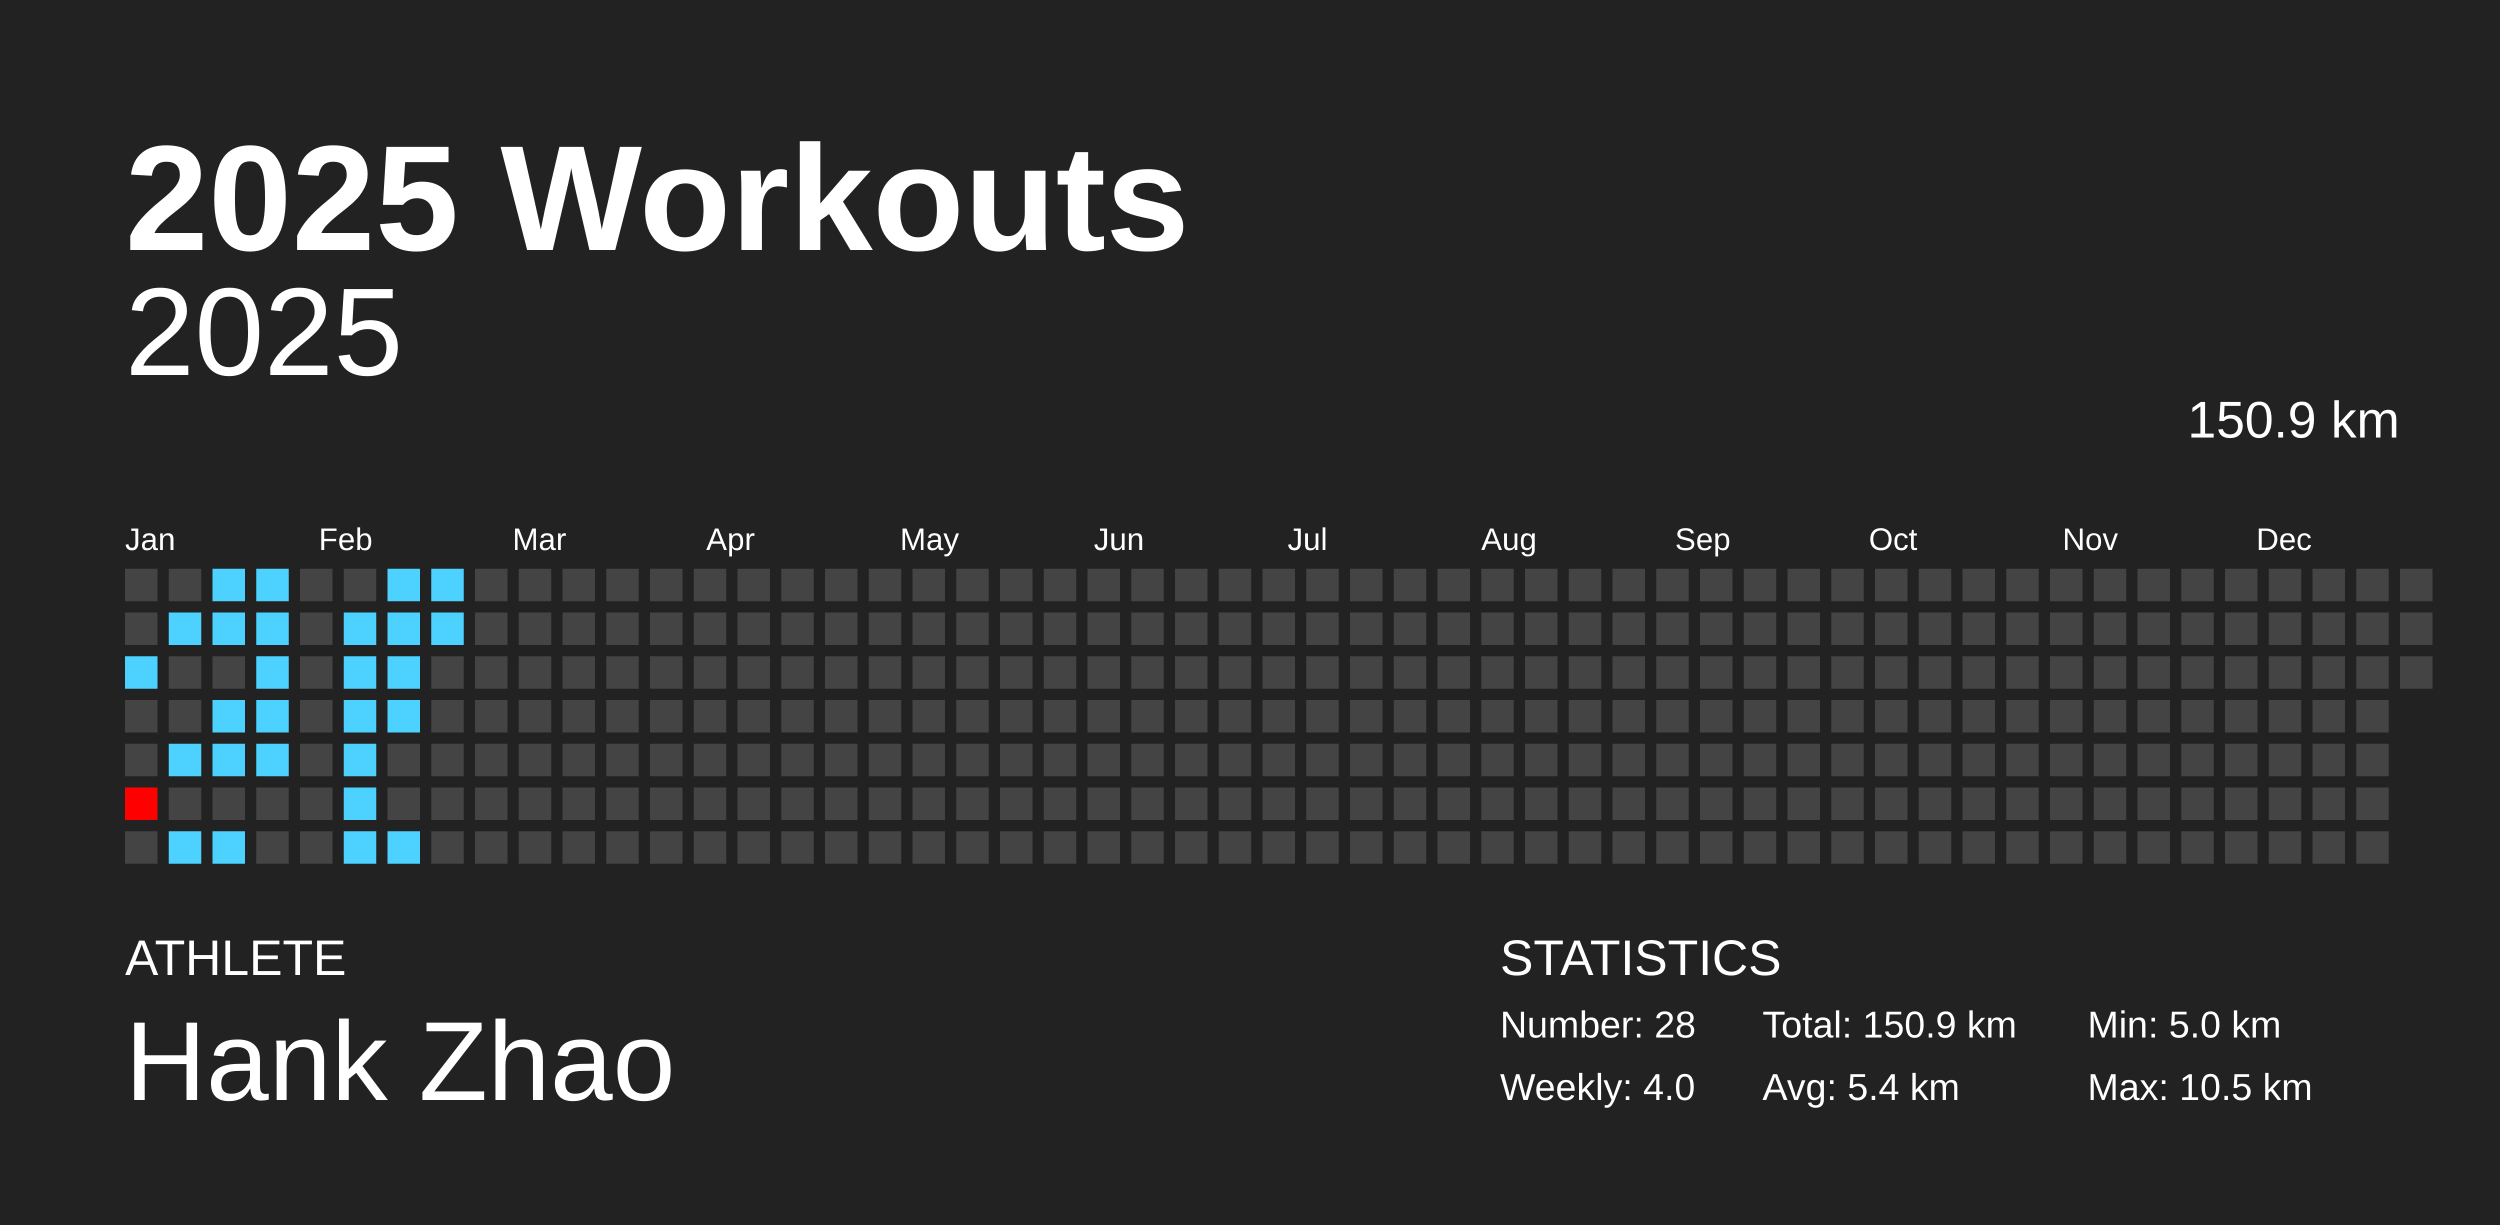
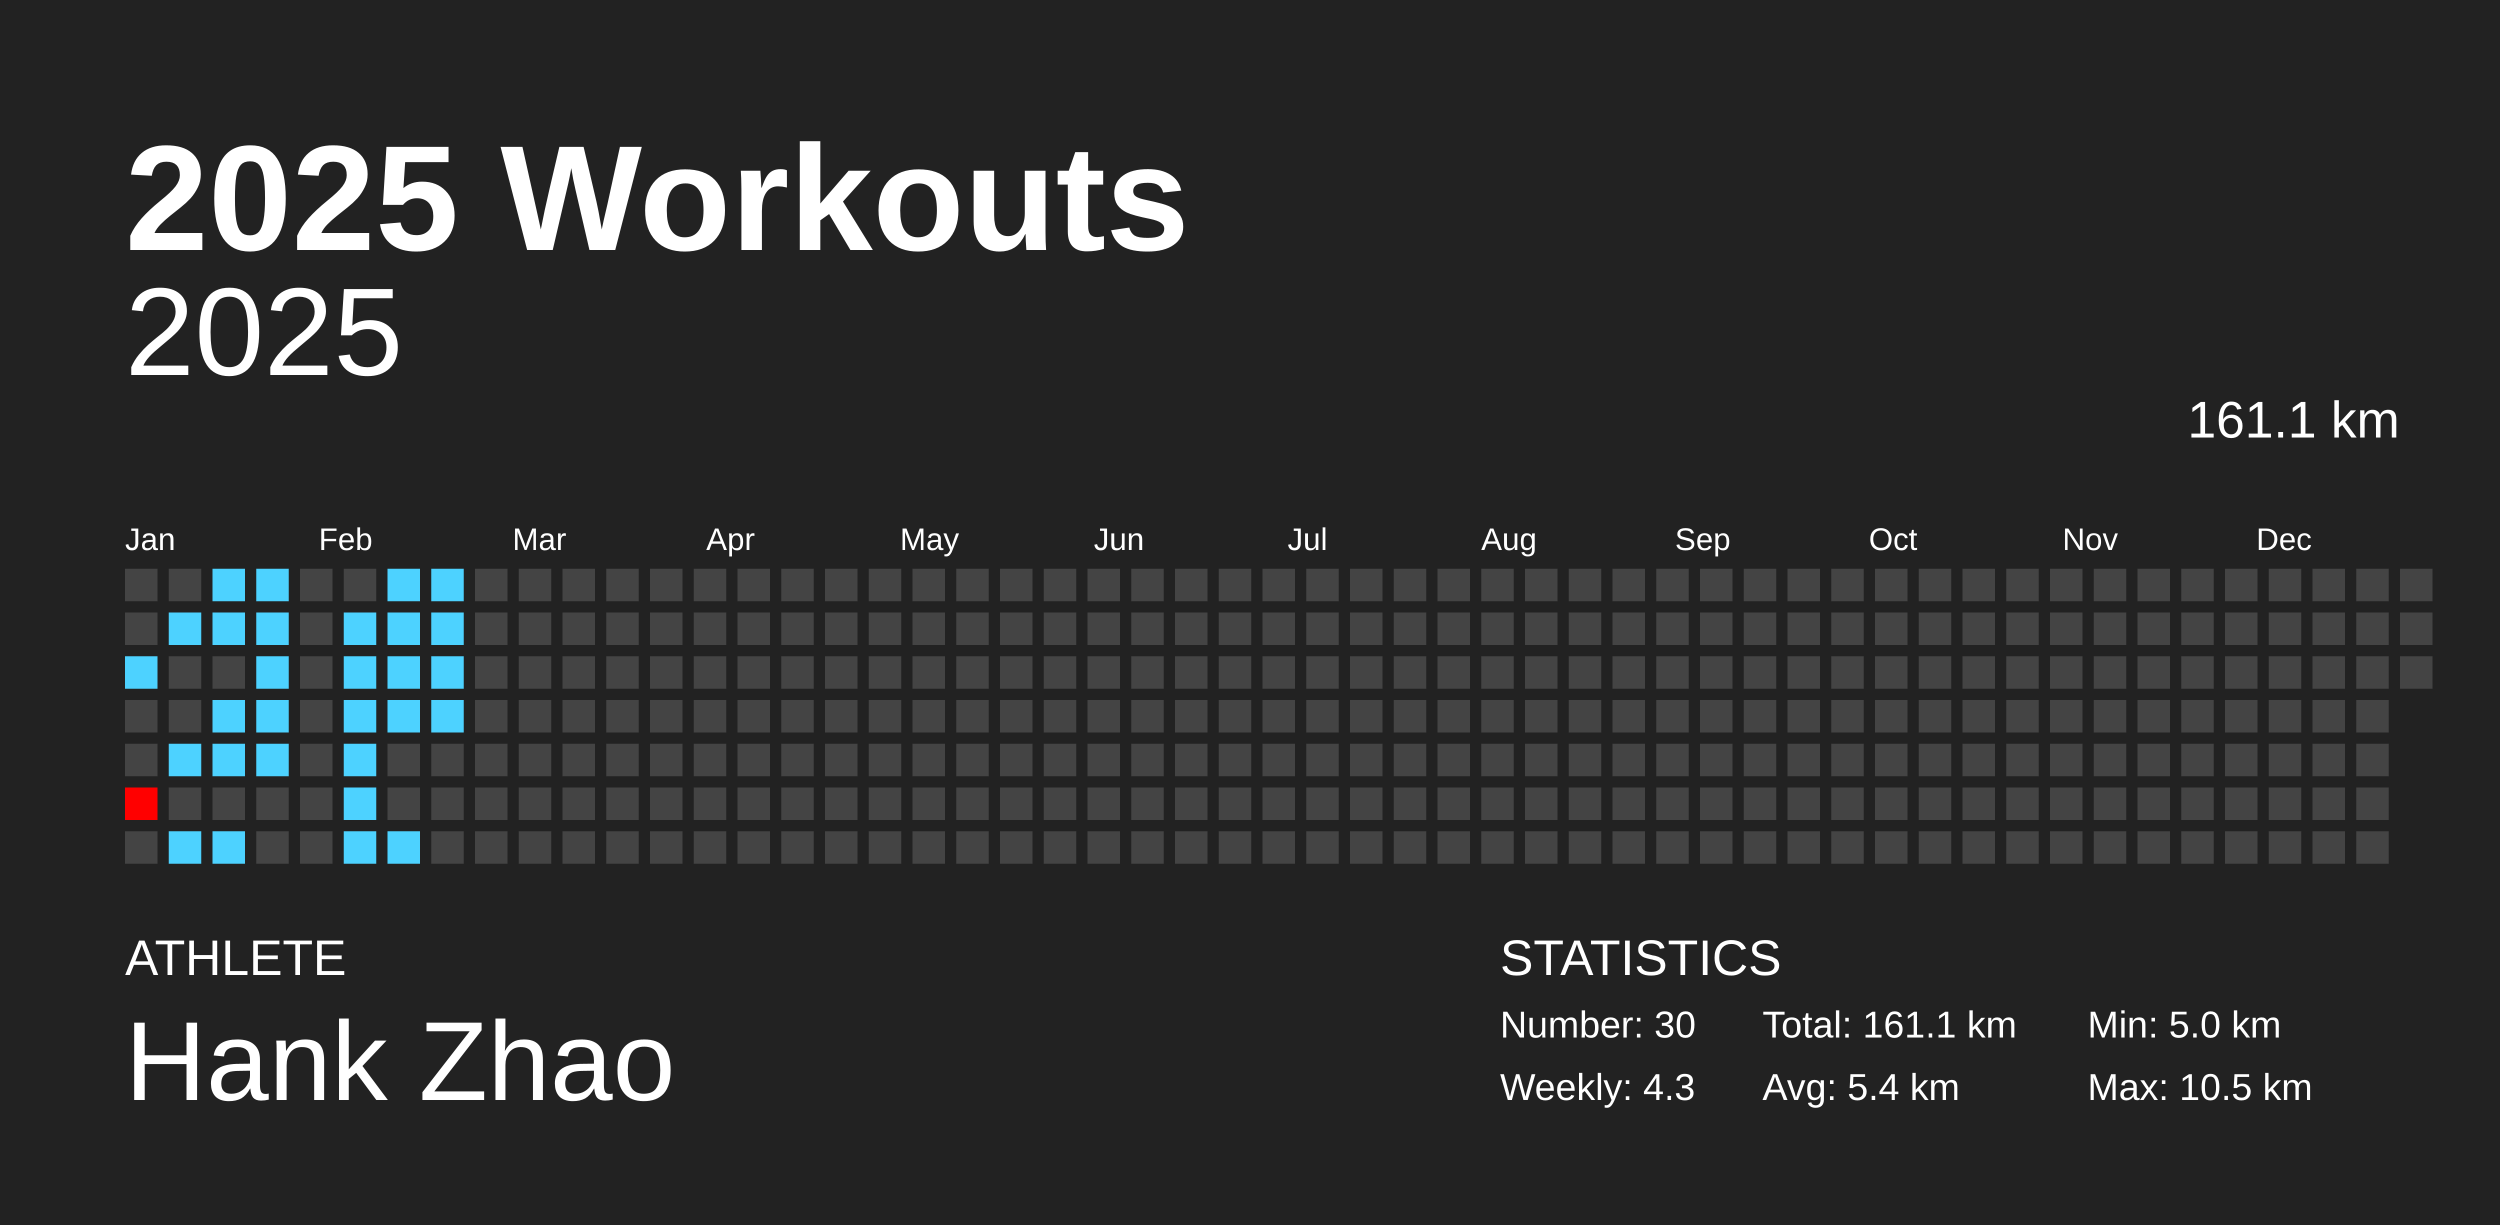
<svg xmlns="http://www.w3.org/2000/svg" baseProfile="full" height="98mm" version="1.1" viewBox="0,0,200,98" width="200mm">
  <defs />
  <rect fill="#222222" height="98" width="200" x="0" y="0" />
  <text fill="#FFFFFF" style="font-size:12px; font-family:Arial; font-weight:bold;" x="10" y="20">2025 Workouts</text>
  <text fill="#FFFFFF" style="font-size:4px; font-family:Arial" x="10" y="78">ATHLETE</text>
  <text fill="#FFFFFF" style="font-size:9px; font-family:Arial" x="10" y="88">Hank Zhao</text>
  <text fill="#FFFFFF" style="font-size:4px; font-family:Arial" x="120" y="78">STATISTICS</text>
-   <text fill="#FFFFFF" style="font-size:3px; font-family:Arial" x="120" y="83">Number: 28</text>
-   <text fill="#FFFFFF" style="font-size:3px; font-family:Arial" x="120" y="88">Weekly: 4.0</text>
-   <text fill="#FFFFFF" style="font-size:3px; font-family:Arial" x="141" y="83">Total: 150.9 km</text>
+   <text fill="#FFFFFF" style="font-size:3px; font-family:Arial" x="120" y="83">Number: 30</text>
+   <text fill="#FFFFFF" style="font-size:3px; font-family:Arial" x="120" y="88">Weekly: 4.3</text>
+   <text fill="#FFFFFF" style="font-size:3px; font-family:Arial" x="141" y="83">Total: 161.1 km</text>
  <text fill="#FFFFFF" style="font-size:3px; font-family:Arial" x="141" y="88">Avg: 5.4 km</text>
  <text fill="#FFFFFF" style="font-size:3px; font-family:Arial" x="167" y="83">Min: 5.0 km</text>
  <text fill="#FFFFFF" style="font-size:3px; font-family:Arial" x="167" y="88">Max: 10.5 km</text>
  <text alignment-baseline="hanging" fill="#FFFFFF" style="font-size:10.0px; font-family:Arial;" x="10" y="30">2025</text>
-   <text alignment-baseline="hanging" fill="#FFFFFF" style="font-size:4.125px; font-family:Arial;" x="175" y="35">150.9 km</text>
+   <text alignment-baseline="hanging" fill="#FFFFFF" style="font-size:4.125px; font-family:Arial;" x="175" y="35">161.1 km</text>
  <text fill="#FFFFFF" style="font-size:2.5px; font-family:Arial" x="10.0" y="44">Jan</text>
  <text fill="#FFFFFF" style="font-size:2.5px; font-family:Arial" x="25.5" y="44">Feb</text>
  <text fill="#FFFFFF" style="font-size:2.5px; font-family:Arial" x="41.0" y="44">Mar</text>
  <text fill="#FFFFFF" style="font-size:2.5px; font-family:Arial" x="56.5" y="44">Apr</text>
  <text fill="#FFFFFF" style="font-size:2.5px; font-family:Arial" x="72.0" y="44">May</text>
  <text fill="#FFFFFF" style="font-size:2.5px; font-family:Arial" x="87.5" y="44">Jun</text>
  <text fill="#FFFFFF" style="font-size:2.5px; font-family:Arial" x="103.0" y="44">Jul</text>
  <text fill="#FFFFFF" style="font-size:2.5px; font-family:Arial" x="118.5" y="44">Aug</text>
  <text fill="#FFFFFF" style="font-size:2.5px; font-family:Arial" x="134.0" y="44">Sep</text>
  <text fill="#FFFFFF" style="font-size:2.5px; font-family:Arial" x="149.5" y="44">Oct</text>
  <text fill="#FFFFFF" style="font-size:2.5px; font-family:Arial" x="165.0" y="44">Nov</text>
  <text fill="#FFFFFF" style="font-size:2.5px; font-family:Arial" x="180.5" y="44">Dec</text>
  <rect fill="#444444" height="2.6" width="2.6" x="10.0" y="45.5" />
  <rect fill="#444444" height="2.6" width="2.6" x="10.0" y="49.0" />
  <rect fill="#4dd2ff" height="2.6" width="2.6" x="10.0" y="52.5" />
  <rect fill="#444444" height="2.6" width="2.6" x="10.0" y="56.0" />
  <rect fill="#444444" height="2.6" width="2.6" x="10.0" y="59.5" />
  <rect fill="#ff0000" height="2.6" width="2.6" x="10.0" y="63.0" />
  <rect fill="#444444" height="2.6" width="2.6" x="10.0" y="66.5" />
  <rect fill="#444444" height="2.6" width="2.6" x="13.5" y="45.5" />
  <rect fill="#4dd2ff" height="2.6" width="2.6" x="13.5" y="49.0" />
  <rect fill="#444444" height="2.6" width="2.6" x="13.5" y="52.5" />
  <rect fill="#444444" height="2.6" width="2.6" x="13.5" y="56.0" />
  <rect fill="#4dd2ff" height="2.6" width="2.6" x="13.5" y="59.5" />
  <rect fill="#444444" height="2.6" width="2.6" x="13.5" y="63.0" />
  <rect fill="#4dd2ff" height="2.6" width="2.6" x="13.5" y="66.5" />
  <rect fill="#4dd2ff" height="2.6" width="2.6" x="17.0" y="45.5" />
  <rect fill="#4dd2ff" height="2.6" width="2.6" x="17.0" y="49.0" />
  <rect fill="#444444" height="2.6" width="2.6" x="17.0" y="52.5" />
  <rect fill="#4dd2ff" height="2.6" width="2.6" x="17.0" y="56.0" />
  <rect fill="#4dd2ff" height="2.6" width="2.6" x="17.0" y="59.5" />
  <rect fill="#444444" height="2.6" width="2.6" x="17.0" y="63.0" />
  <rect fill="#4dd2ff" height="2.6" width="2.6" x="17.0" y="66.5" />
  <rect fill="#4dd2ff" height="2.6" width="2.6" x="20.5" y="45.5" />
  <rect fill="#4dd2ff" height="2.6" width="2.6" x="20.5" y="49.0" />
  <rect fill="#4dd2ff" height="2.6" width="2.6" x="20.5" y="52.5" />
  <rect fill="#4dd2ff" height="2.6" width="2.6" x="20.5" y="56.0" />
  <rect fill="#4dd2ff" height="2.6" width="2.6" x="20.5" y="59.5" />
  <rect fill="#444444" height="2.6" width="2.6" x="20.5" y="63.0" />
  <rect fill="#444444" height="2.6" width="2.6" x="20.5" y="66.5" />
  <rect fill="#444444" height="2.6" width="2.6" x="24.0" y="45.5" />
  <rect fill="#444444" height="2.6" width="2.6" x="24.0" y="49.0" />
  <rect fill="#444444" height="2.6" width="2.6" x="24.0" y="52.5" />
  <rect fill="#444444" height="2.6" width="2.6" x="24.0" y="56.0" />
  <rect fill="#444444" height="2.6" width="2.6" x="24.0" y="59.5" />
  <rect fill="#444444" height="2.6" width="2.6" x="24.0" y="63.0" />
  <rect fill="#444444" height="2.6" width="2.6" x="24.0" y="66.5" />
  <rect fill="#444444" height="2.6" width="2.6" x="27.5" y="45.5" />
  <rect fill="#4dd2ff" height="2.6" width="2.6" x="27.5" y="49.0" />
  <rect fill="#4dd2ff" height="2.6" width="2.6" x="27.5" y="52.5" />
  <rect fill="#4dd2ff" height="2.6" width="2.6" x="27.5" y="56.0" />
  <rect fill="#4dd2ff" height="2.6" width="2.6" x="27.5" y="59.5" />
  <rect fill="#4dd2ff" height="2.6" width="2.6" x="27.5" y="63.0" />
  <rect fill="#4dd2ff" height="2.6" width="2.6" x="27.5" y="66.5" />
  <rect fill="#4dd2ff" height="2.6" width="2.6" x="31.0" y="45.5" />
  <rect fill="#4dd2ff" height="2.6" width="2.6" x="31.0" y="49.0" />
  <rect fill="#4dd2ff" height="2.6" width="2.6" x="31.0" y="52.5" />
  <rect fill="#4dd2ff" height="2.6" width="2.6" x="31.0" y="56.0" />
  <rect fill="#444444" height="2.6" width="2.6" x="31.0" y="59.5" />
  <rect fill="#444444" height="2.6" width="2.6" x="31.0" y="63.0" />
  <rect fill="#4dd2ff" height="2.6" width="2.6" x="31.0" y="66.5" />
  <rect fill="#4dd2ff" height="2.6" width="2.6" x="34.5" y="45.5" />
  <rect fill="#4dd2ff" height="2.6" width="2.6" x="34.5" y="49.0" />
-   <rect fill="#444444" height="2.6" width="2.6" x="34.5" y="52.5" />
-   <rect fill="#444444" height="2.6" width="2.6" x="34.5" y="56.0" />
+   <rect fill="#4dd2ff" height="2.6" width="2.6" x="34.5" y="52.5" />
+   <rect fill="#4dd2ff" height="2.6" width="2.6" x="34.5" y="56.0" />
  <rect fill="#444444" height="2.6" width="2.6" x="34.5" y="59.5" />
  <rect fill="#444444" height="2.6" width="2.6" x="34.5" y="63.0" />
  <rect fill="#444444" height="2.6" width="2.6" x="34.5" y="66.5" />
  <rect fill="#444444" height="2.6" width="2.6" x="38.0" y="45.5" />
  <rect fill="#444444" height="2.6" width="2.6" x="38.0" y="49.0" />
  <rect fill="#444444" height="2.6" width="2.6" x="38.0" y="52.5" />
  <rect fill="#444444" height="2.6" width="2.6" x="38.0" y="56.0" />
  <rect fill="#444444" height="2.6" width="2.6" x="38.0" y="59.5" />
  <rect fill="#444444" height="2.6" width="2.6" x="38.0" y="63.0" />
  <rect fill="#444444" height="2.6" width="2.6" x="38.0" y="66.5" />
  <rect fill="#444444" height="2.6" width="2.6" x="41.5" y="45.5" />
  <rect fill="#444444" height="2.6" width="2.6" x="41.5" y="49.0" />
  <rect fill="#444444" height="2.6" width="2.6" x="41.5" y="52.5" />
  <rect fill="#444444" height="2.6" width="2.6" x="41.5" y="56.0" />
  <rect fill="#444444" height="2.6" width="2.6" x="41.5" y="59.5" />
  <rect fill="#444444" height="2.6" width="2.6" x="41.5" y="63.0" />
  <rect fill="#444444" height="2.6" width="2.6" x="41.5" y="66.5" />
  <rect fill="#444444" height="2.6" width="2.6" x="45.0" y="45.5" />
  <rect fill="#444444" height="2.6" width="2.6" x="45.0" y="49.0" />
  <rect fill="#444444" height="2.6" width="2.6" x="45.0" y="52.5" />
  <rect fill="#444444" height="2.6" width="2.6" x="45.0" y="56.0" />
  <rect fill="#444444" height="2.6" width="2.6" x="45.0" y="59.5" />
  <rect fill="#444444" height="2.6" width="2.6" x="45.0" y="63.0" />
  <rect fill="#444444" height="2.6" width="2.6" x="45.0" y="66.5" />
  <rect fill="#444444" height="2.6" width="2.6" x="48.5" y="45.5" />
  <rect fill="#444444" height="2.6" width="2.6" x="48.5" y="49.0" />
  <rect fill="#444444" height="2.6" width="2.6" x="48.5" y="52.5" />
  <rect fill="#444444" height="2.6" width="2.6" x="48.5" y="56.0" />
  <rect fill="#444444" height="2.6" width="2.6" x="48.5" y="59.5" />
  <rect fill="#444444" height="2.6" width="2.6" x="48.5" y="63.0" />
  <rect fill="#444444" height="2.6" width="2.6" x="48.5" y="66.5" />
  <rect fill="#444444" height="2.6" width="2.6" x="52.0" y="45.5" />
  <rect fill="#444444" height="2.6" width="2.6" x="52.0" y="49.0" />
  <rect fill="#444444" height="2.6" width="2.6" x="52.0" y="52.5" />
  <rect fill="#444444" height="2.6" width="2.6" x="52.0" y="56.0" />
  <rect fill="#444444" height="2.6" width="2.6" x="52.0" y="59.5" />
  <rect fill="#444444" height="2.6" width="2.6" x="52.0" y="63.0" />
  <rect fill="#444444" height="2.6" width="2.6" x="52.0" y="66.5" />
  <rect fill="#444444" height="2.6" width="2.6" x="55.5" y="45.5" />
  <rect fill="#444444" height="2.6" width="2.6" x="55.5" y="49.0" />
  <rect fill="#444444" height="2.6" width="2.6" x="55.5" y="52.5" />
  <rect fill="#444444" height="2.6" width="2.6" x="55.5" y="56.0" />
  <rect fill="#444444" height="2.6" width="2.6" x="55.5" y="59.5" />
  <rect fill="#444444" height="2.6" width="2.6" x="55.5" y="63.0" />
  <rect fill="#444444" height="2.6" width="2.6" x="55.5" y="66.5" />
  <rect fill="#444444" height="2.6" width="2.6" x="59.0" y="45.5" />
  <rect fill="#444444" height="2.6" width="2.6" x="59.0" y="49.0" />
  <rect fill="#444444" height="2.6" width="2.6" x="59.0" y="52.5" />
  <rect fill="#444444" height="2.6" width="2.6" x="59.0" y="56.0" />
  <rect fill="#444444" height="2.6" width="2.6" x="59.0" y="59.5" />
  <rect fill="#444444" height="2.6" width="2.6" x="59.0" y="63.0" />
  <rect fill="#444444" height="2.6" width="2.6" x="59.0" y="66.5" />
  <rect fill="#444444" height="2.6" width="2.6" x="62.5" y="45.5" />
  <rect fill="#444444" height="2.6" width="2.6" x="62.5" y="49.0" />
  <rect fill="#444444" height="2.6" width="2.6" x="62.5" y="52.5" />
  <rect fill="#444444" height="2.6" width="2.6" x="62.5" y="56.0" />
  <rect fill="#444444" height="2.6" width="2.6" x="62.5" y="59.5" />
  <rect fill="#444444" height="2.6" width="2.6" x="62.5" y="63.0" />
  <rect fill="#444444" height="2.6" width="2.6" x="62.5" y="66.5" />
  <rect fill="#444444" height="2.6" width="2.6" x="66.0" y="45.5" />
  <rect fill="#444444" height="2.6" width="2.6" x="66.0" y="49.0" />
  <rect fill="#444444" height="2.6" width="2.6" x="66.0" y="52.5" />
  <rect fill="#444444" height="2.6" width="2.6" x="66.0" y="56.0" />
  <rect fill="#444444" height="2.6" width="2.6" x="66.0" y="59.5" />
  <rect fill="#444444" height="2.6" width="2.6" x="66.0" y="63.0" />
  <rect fill="#444444" height="2.6" width="2.6" x="66.0" y="66.5" />
  <rect fill="#444444" height="2.6" width="2.6" x="69.5" y="45.5" />
  <rect fill="#444444" height="2.6" width="2.6" x="69.5" y="49.0" />
  <rect fill="#444444" height="2.6" width="2.6" x="69.5" y="52.5" />
  <rect fill="#444444" height="2.6" width="2.6" x="69.5" y="56.0" />
  <rect fill="#444444" height="2.6" width="2.6" x="69.5" y="59.5" />
  <rect fill="#444444" height="2.6" width="2.6" x="69.5" y="63.0" />
  <rect fill="#444444" height="2.6" width="2.6" x="69.5" y="66.5" />
  <rect fill="#444444" height="2.6" width="2.6" x="73.0" y="45.5" />
  <rect fill="#444444" height="2.6" width="2.6" x="73.0" y="49.0" />
  <rect fill="#444444" height="2.6" width="2.6" x="73.0" y="52.5" />
  <rect fill="#444444" height="2.6" width="2.6" x="73.0" y="56.0" />
  <rect fill="#444444" height="2.6" width="2.6" x="73.0" y="59.5" />
  <rect fill="#444444" height="2.6" width="2.6" x="73.0" y="63.0" />
  <rect fill="#444444" height="2.6" width="2.6" x="73.0" y="66.5" />
  <rect fill="#444444" height="2.6" width="2.6" x="76.5" y="45.5" />
  <rect fill="#444444" height="2.6" width="2.6" x="76.5" y="49.0" />
  <rect fill="#444444" height="2.6" width="2.6" x="76.5" y="52.5" />
  <rect fill="#444444" height="2.6" width="2.6" x="76.5" y="56.0" />
  <rect fill="#444444" height="2.6" width="2.6" x="76.5" y="59.5" />
  <rect fill="#444444" height="2.6" width="2.6" x="76.5" y="63.0" />
  <rect fill="#444444" height="2.6" width="2.6" x="76.5" y="66.5" />
  <rect fill="#444444" height="2.6" width="2.6" x="80.0" y="45.5" />
  <rect fill="#444444" height="2.6" width="2.6" x="80.0" y="49.0" />
  <rect fill="#444444" height="2.6" width="2.6" x="80.0" y="52.5" />
  <rect fill="#444444" height="2.6" width="2.6" x="80.0" y="56.0" />
  <rect fill="#444444" height="2.6" width="2.6" x="80.0" y="59.5" />
  <rect fill="#444444" height="2.6" width="2.6" x="80.0" y="63.0" />
  <rect fill="#444444" height="2.6" width="2.6" x="80.0" y="66.5" />
  <rect fill="#444444" height="2.6" width="2.6" x="83.5" y="45.5" />
  <rect fill="#444444" height="2.6" width="2.6" x="83.5" y="49.0" />
  <rect fill="#444444" height="2.6" width="2.6" x="83.5" y="52.5" />
  <rect fill="#444444" height="2.6" width="2.6" x="83.5" y="56.0" />
  <rect fill="#444444" height="2.6" width="2.6" x="83.5" y="59.5" />
  <rect fill="#444444" height="2.6" width="2.6" x="83.5" y="63.0" />
  <rect fill="#444444" height="2.6" width="2.6" x="83.5" y="66.5" />
  <rect fill="#444444" height="2.6" width="2.6" x="87.0" y="45.5" />
  <rect fill="#444444" height="2.6" width="2.6" x="87.0" y="49.0" />
  <rect fill="#444444" height="2.6" width="2.6" x="87.0" y="52.5" />
  <rect fill="#444444" height="2.6" width="2.6" x="87.0" y="56.0" />
  <rect fill="#444444" height="2.6" width="2.6" x="87.0" y="59.5" />
  <rect fill="#444444" height="2.6" width="2.6" x="87.0" y="63.0" />
  <rect fill="#444444" height="2.6" width="2.6" x="87.0" y="66.5" />
  <rect fill="#444444" height="2.6" width="2.6" x="90.5" y="45.5" />
  <rect fill="#444444" height="2.6" width="2.6" x="90.5" y="49.0" />
  <rect fill="#444444" height="2.6" width="2.6" x="90.5" y="52.5" />
  <rect fill="#444444" height="2.6" width="2.6" x="90.5" y="56.0" />
  <rect fill="#444444" height="2.6" width="2.6" x="90.5" y="59.5" />
  <rect fill="#444444" height="2.6" width="2.6" x="90.5" y="63.0" />
  <rect fill="#444444" height="2.6" width="2.6" x="90.5" y="66.5" />
  <rect fill="#444444" height="2.6" width="2.6" x="94.0" y="45.5" />
  <rect fill="#444444" height="2.6" width="2.6" x="94.0" y="49.0" />
  <rect fill="#444444" height="2.6" width="2.6" x="94.0" y="52.5" />
  <rect fill="#444444" height="2.6" width="2.6" x="94.0" y="56.0" />
  <rect fill="#444444" height="2.6" width="2.6" x="94.0" y="59.5" />
  <rect fill="#444444" height="2.6" width="2.6" x="94.0" y="63.0" />
  <rect fill="#444444" height="2.6" width="2.6" x="94.0" y="66.5" />
  <rect fill="#444444" height="2.6" width="2.6" x="97.5" y="45.5" />
  <rect fill="#444444" height="2.6" width="2.6" x="97.5" y="49.0" />
  <rect fill="#444444" height="2.6" width="2.6" x="97.5" y="52.5" />
  <rect fill="#444444" height="2.6" width="2.6" x="97.5" y="56.0" />
  <rect fill="#444444" height="2.6" width="2.6" x="97.5" y="59.5" />
  <rect fill="#444444" height="2.6" width="2.6" x="97.5" y="63.0" />
  <rect fill="#444444" height="2.6" width="2.6" x="97.5" y="66.5" />
  <rect fill="#444444" height="2.6" width="2.6" x="101.0" y="45.5" />
  <rect fill="#444444" height="2.6" width="2.6" x="101.0" y="49.0" />
  <rect fill="#444444" height="2.6" width="2.6" x="101.0" y="52.5" />
  <rect fill="#444444" height="2.6" width="2.6" x="101.0" y="56.0" />
  <rect fill="#444444" height="2.6" width="2.6" x="101.0" y="59.5" />
  <rect fill="#444444" height="2.6" width="2.6" x="101.0" y="63.0" />
  <rect fill="#444444" height="2.6" width="2.6" x="101.0" y="66.5" />
  <rect fill="#444444" height="2.6" width="2.6" x="104.5" y="45.5" />
  <rect fill="#444444" height="2.6" width="2.6" x="104.5" y="49.0" />
  <rect fill="#444444" height="2.6" width="2.6" x="104.5" y="52.5" />
  <rect fill="#444444" height="2.6" width="2.6" x="104.5" y="56.0" />
  <rect fill="#444444" height="2.6" width="2.6" x="104.5" y="59.5" />
  <rect fill="#444444" height="2.6" width="2.6" x="104.5" y="63.0" />
  <rect fill="#444444" height="2.6" width="2.6" x="104.5" y="66.5" />
  <rect fill="#444444" height="2.6" width="2.6" x="108.0" y="45.5" />
  <rect fill="#444444" height="2.6" width="2.6" x="108.0" y="49.0" />
  <rect fill="#444444" height="2.6" width="2.6" x="108.0" y="52.5" />
  <rect fill="#444444" height="2.6" width="2.6" x="108.0" y="56.0" />
  <rect fill="#444444" height="2.6" width="2.6" x="108.0" y="59.5" />
  <rect fill="#444444" height="2.6" width="2.6" x="108.0" y="63.0" />
  <rect fill="#444444" height="2.6" width="2.6" x="108.0" y="66.5" />
  <rect fill="#444444" height="2.6" width="2.6" x="111.5" y="45.5" />
  <rect fill="#444444" height="2.6" width="2.6" x="111.5" y="49.0" />
  <rect fill="#444444" height="2.6" width="2.6" x="111.5" y="52.5" />
  <rect fill="#444444" height="2.6" width="2.6" x="111.5" y="56.0" />
  <rect fill="#444444" height="2.6" width="2.6" x="111.5" y="59.5" />
  <rect fill="#444444" height="2.6" width="2.6" x="111.5" y="63.0" />
  <rect fill="#444444" height="2.6" width="2.6" x="111.5" y="66.5" />
  <rect fill="#444444" height="2.6" width="2.6" x="115.0" y="45.5" />
  <rect fill="#444444" height="2.6" width="2.6" x="115.0" y="49.0" />
  <rect fill="#444444" height="2.6" width="2.6" x="115.0" y="52.5" />
  <rect fill="#444444" height="2.6" width="2.6" x="115.0" y="56.0" />
  <rect fill="#444444" height="2.6" width="2.6" x="115.0" y="59.5" />
  <rect fill="#444444" height="2.6" width="2.6" x="115.0" y="63.0" />
  <rect fill="#444444" height="2.6" width="2.6" x="115.0" y="66.5" />
  <rect fill="#444444" height="2.6" width="2.6" x="118.5" y="45.5" />
  <rect fill="#444444" height="2.6" width="2.6" x="118.5" y="49.0" />
  <rect fill="#444444" height="2.6" width="2.6" x="118.5" y="52.5" />
  <rect fill="#444444" height="2.6" width="2.6" x="118.5" y="56.0" />
  <rect fill="#444444" height="2.6" width="2.6" x="118.5" y="59.5" />
  <rect fill="#444444" height="2.6" width="2.6" x="118.5" y="63.0" />
  <rect fill="#444444" height="2.6" width="2.6" x="118.5" y="66.5" />
  <rect fill="#444444" height="2.6" width="2.6" x="122.0" y="45.5" />
  <rect fill="#444444" height="2.6" width="2.6" x="122.0" y="49.0" />
  <rect fill="#444444" height="2.6" width="2.6" x="122.0" y="52.5" />
  <rect fill="#444444" height="2.6" width="2.6" x="122.0" y="56.0" />
  <rect fill="#444444" height="2.6" width="2.6" x="122.0" y="59.5" />
  <rect fill="#444444" height="2.6" width="2.6" x="122.0" y="63.0" />
  <rect fill="#444444" height="2.6" width="2.6" x="122.0" y="66.5" />
  <rect fill="#444444" height="2.6" width="2.6" x="125.5" y="45.5" />
  <rect fill="#444444" height="2.6" width="2.6" x="125.5" y="49.0" />
  <rect fill="#444444" height="2.6" width="2.6" x="125.5" y="52.5" />
  <rect fill="#444444" height="2.6" width="2.6" x="125.5" y="56.0" />
  <rect fill="#444444" height="2.6" width="2.6" x="125.5" y="59.5" />
  <rect fill="#444444" height="2.6" width="2.6" x="125.5" y="63.0" />
  <rect fill="#444444" height="2.6" width="2.6" x="125.5" y="66.5" />
  <rect fill="#444444" height="2.6" width="2.6" x="129.0" y="45.5" />
  <rect fill="#444444" height="2.6" width="2.6" x="129.0" y="49.0" />
  <rect fill="#444444" height="2.6" width="2.6" x="129.0" y="52.5" />
  <rect fill="#444444" height="2.6" width="2.6" x="129.0" y="56.0" />
  <rect fill="#444444" height="2.6" width="2.6" x="129.0" y="59.5" />
  <rect fill="#444444" height="2.6" width="2.6" x="129.0" y="63.0" />
  <rect fill="#444444" height="2.6" width="2.6" x="129.0" y="66.5" />
  <rect fill="#444444" height="2.6" width="2.6" x="132.5" y="45.5" />
  <rect fill="#444444" height="2.6" width="2.6" x="132.5" y="49.0" />
  <rect fill="#444444" height="2.6" width="2.6" x="132.5" y="52.5" />
  <rect fill="#444444" height="2.6" width="2.6" x="132.5" y="56.0" />
  <rect fill="#444444" height="2.6" width="2.6" x="132.5" y="59.5" />
  <rect fill="#444444" height="2.6" width="2.6" x="132.5" y="63.0" />
  <rect fill="#444444" height="2.6" width="2.6" x="132.5" y="66.5" />
  <rect fill="#444444" height="2.6" width="2.6" x="136.0" y="45.5" />
  <rect fill="#444444" height="2.6" width="2.6" x="136.0" y="49.0" />
  <rect fill="#444444" height="2.6" width="2.6" x="136.0" y="52.5" />
  <rect fill="#444444" height="2.6" width="2.6" x="136.0" y="56.0" />
  <rect fill="#444444" height="2.6" width="2.6" x="136.0" y="59.5" />
  <rect fill="#444444" height="2.6" width="2.6" x="136.0" y="63.0" />
  <rect fill="#444444" height="2.6" width="2.6" x="136.0" y="66.5" />
  <rect fill="#444444" height="2.6" width="2.6" x="139.5" y="45.5" />
  <rect fill="#444444" height="2.6" width="2.6" x="139.5" y="49.0" />
  <rect fill="#444444" height="2.6" width="2.6" x="139.5" y="52.5" />
  <rect fill="#444444" height="2.6" width="2.6" x="139.5" y="56.0" />
  <rect fill="#444444" height="2.6" width="2.6" x="139.5" y="59.5" />
  <rect fill="#444444" height="2.6" width="2.6" x="139.5" y="63.0" />
  <rect fill="#444444" height="2.6" width="2.6" x="139.5" y="66.5" />
  <rect fill="#444444" height="2.6" width="2.6" x="143.0" y="45.5" />
  <rect fill="#444444" height="2.6" width="2.6" x="143.0" y="49.0" />
  <rect fill="#444444" height="2.6" width="2.6" x="143.0" y="52.5" />
  <rect fill="#444444" height="2.6" width="2.6" x="143.0" y="56.0" />
  <rect fill="#444444" height="2.6" width="2.6" x="143.0" y="59.5" />
  <rect fill="#444444" height="2.6" width="2.6" x="143.0" y="63.0" />
  <rect fill="#444444" height="2.6" width="2.6" x="143.0" y="66.5" />
  <rect fill="#444444" height="2.6" width="2.6" x="146.5" y="45.5" />
  <rect fill="#444444" height="2.6" width="2.6" x="146.5" y="49.0" />
  <rect fill="#444444" height="2.6" width="2.6" x="146.5" y="52.5" />
  <rect fill="#444444" height="2.6" width="2.6" x="146.5" y="56.0" />
  <rect fill="#444444" height="2.6" width="2.6" x="146.5" y="59.5" />
  <rect fill="#444444" height="2.6" width="2.6" x="146.5" y="63.0" />
  <rect fill="#444444" height="2.6" width="2.6" x="146.5" y="66.5" />
  <rect fill="#444444" height="2.6" width="2.6" x="150.0" y="45.5" />
  <rect fill="#444444" height="2.6" width="2.6" x="150.0" y="49.0" />
  <rect fill="#444444" height="2.6" width="2.6" x="150.0" y="52.5" />
  <rect fill="#444444" height="2.6" width="2.6" x="150.0" y="56.0" />
  <rect fill="#444444" height="2.6" width="2.6" x="150.0" y="59.5" />
  <rect fill="#444444" height="2.6" width="2.6" x="150.0" y="63.0" />
  <rect fill="#444444" height="2.6" width="2.6" x="150.0" y="66.5" />
  <rect fill="#444444" height="2.6" width="2.6" x="153.5" y="45.5" />
  <rect fill="#444444" height="2.6" width="2.6" x="153.5" y="49.0" />
  <rect fill="#444444" height="2.6" width="2.6" x="153.5" y="52.5" />
  <rect fill="#444444" height="2.6" width="2.6" x="153.5" y="56.0" />
  <rect fill="#444444" height="2.6" width="2.6" x="153.5" y="59.5" />
  <rect fill="#444444" height="2.6" width="2.6" x="153.5" y="63.0" />
  <rect fill="#444444" height="2.6" width="2.6" x="153.5" y="66.5" />
  <rect fill="#444444" height="2.6" width="2.6" x="157.0" y="45.5" />
  <rect fill="#444444" height="2.6" width="2.6" x="157.0" y="49.0" />
  <rect fill="#444444" height="2.6" width="2.6" x="157.0" y="52.5" />
  <rect fill="#444444" height="2.6" width="2.6" x="157.0" y="56.0" />
  <rect fill="#444444" height="2.6" width="2.6" x="157.0" y="59.5" />
  <rect fill="#444444" height="2.6" width="2.6" x="157.0" y="63.0" />
  <rect fill="#444444" height="2.6" width="2.6" x="157.0" y="66.5" />
  <rect fill="#444444" height="2.6" width="2.6" x="160.5" y="45.5" />
  <rect fill="#444444" height="2.6" width="2.6" x="160.5" y="49.0" />
  <rect fill="#444444" height="2.6" width="2.6" x="160.5" y="52.5" />
  <rect fill="#444444" height="2.6" width="2.6" x="160.5" y="56.0" />
  <rect fill="#444444" height="2.6" width="2.6" x="160.5" y="59.5" />
  <rect fill="#444444" height="2.6" width="2.6" x="160.5" y="63.0" />
  <rect fill="#444444" height="2.6" width="2.6" x="160.5" y="66.5" />
  <rect fill="#444444" height="2.6" width="2.6" x="164.0" y="45.5" />
  <rect fill="#444444" height="2.6" width="2.6" x="164.0" y="49.0" />
  <rect fill="#444444" height="2.6" width="2.6" x="164.0" y="52.5" />
  <rect fill="#444444" height="2.6" width="2.6" x="164.0" y="56.0" />
  <rect fill="#444444" height="2.6" width="2.6" x="164.0" y="59.5" />
  <rect fill="#444444" height="2.6" width="2.6" x="164.0" y="63.0" />
  <rect fill="#444444" height="2.6" width="2.6" x="164.0" y="66.5" />
  <rect fill="#444444" height="2.6" width="2.6" x="167.5" y="45.5" />
  <rect fill="#444444" height="2.6" width="2.6" x="167.5" y="49.0" />
  <rect fill="#444444" height="2.6" width="2.6" x="167.5" y="52.5" />
  <rect fill="#444444" height="2.6" width="2.6" x="167.5" y="56.0" />
  <rect fill="#444444" height="2.6" width="2.6" x="167.5" y="59.5" />
  <rect fill="#444444" height="2.6" width="2.6" x="167.5" y="63.0" />
  <rect fill="#444444" height="2.6" width="2.6" x="167.5" y="66.5" />
  <rect fill="#444444" height="2.6" width="2.6" x="171.0" y="45.5" />
  <rect fill="#444444" height="2.6" width="2.6" x="171.0" y="49.0" />
  <rect fill="#444444" height="2.6" width="2.6" x="171.0" y="52.5" />
  <rect fill="#444444" height="2.6" width="2.6" x="171.0" y="56.0" />
  <rect fill="#444444" height="2.6" width="2.6" x="171.0" y="59.5" />
  <rect fill="#444444" height="2.6" width="2.6" x="171.0" y="63.0" />
  <rect fill="#444444" height="2.6" width="2.6" x="171.0" y="66.5" />
  <rect fill="#444444" height="2.6" width="2.6" x="174.5" y="45.5" />
  <rect fill="#444444" height="2.6" width="2.6" x="174.5" y="49.0" />
  <rect fill="#444444" height="2.6" width="2.6" x="174.5" y="52.5" />
  <rect fill="#444444" height="2.6" width="2.6" x="174.5" y="56.0" />
  <rect fill="#444444" height="2.6" width="2.6" x="174.5" y="59.5" />
  <rect fill="#444444" height="2.6" width="2.6" x="174.5" y="63.0" />
  <rect fill="#444444" height="2.6" width="2.6" x="174.5" y="66.5" />
  <rect fill="#444444" height="2.6" width="2.6" x="178.0" y="45.5" />
  <rect fill="#444444" height="2.6" width="2.6" x="178.0" y="49.0" />
  <rect fill="#444444" height="2.6" width="2.6" x="178.0" y="52.5" />
  <rect fill="#444444" height="2.6" width="2.6" x="178.0" y="56.0" />
  <rect fill="#444444" height="2.6" width="2.6" x="178.0" y="59.5" />
  <rect fill="#444444" height="2.6" width="2.6" x="178.0" y="63.0" />
  <rect fill="#444444" height="2.6" width="2.6" x="178.0" y="66.5" />
  <rect fill="#444444" height="2.6" width="2.6" x="181.5" y="45.5" />
  <rect fill="#444444" height="2.6" width="2.6" x="181.5" y="49.0" />
  <rect fill="#444444" height="2.6" width="2.6" x="181.5" y="52.5" />
  <rect fill="#444444" height="2.6" width="2.6" x="181.5" y="56.0" />
  <rect fill="#444444" height="2.6" width="2.6" x="181.5" y="59.5" />
  <rect fill="#444444" height="2.6" width="2.6" x="181.5" y="63.0" />
  <rect fill="#444444" height="2.6" width="2.6" x="181.5" y="66.5" />
  <rect fill="#444444" height="2.6" width="2.6" x="185.0" y="45.5" />
  <rect fill="#444444" height="2.6" width="2.6" x="185.0" y="49.0" />
  <rect fill="#444444" height="2.6" width="2.6" x="185.0" y="52.5" />
  <rect fill="#444444" height="2.6" width="2.6" x="185.0" y="56.0" />
  <rect fill="#444444" height="2.6" width="2.6" x="185.0" y="59.5" />
  <rect fill="#444444" height="2.6" width="2.6" x="185.0" y="63.0" />
  <rect fill="#444444" height="2.6" width="2.6" x="185.0" y="66.5" />
  <rect fill="#444444" height="2.6" width="2.6" x="188.5" y="45.5" />
  <rect fill="#444444" height="2.6" width="2.6" x="188.5" y="49.0" />
  <rect fill="#444444" height="2.6" width="2.6" x="188.5" y="52.5" />
  <rect fill="#444444" height="2.6" width="2.6" x="188.5" y="56.0" />
  <rect fill="#444444" height="2.6" width="2.6" x="188.5" y="59.5" />
  <rect fill="#444444" height="2.6" width="2.6" x="188.5" y="63.0" />
  <rect fill="#444444" height="2.6" width="2.6" x="188.5" y="66.5" />
  <rect fill="#444444" height="2.6" width="2.6" x="192.0" y="45.5" />
  <rect fill="#444444" height="2.6" width="2.6" x="192.0" y="49.0" />
  <rect fill="#444444" height="2.6" width="2.6" x="192.0" y="52.5" />
</svg>
